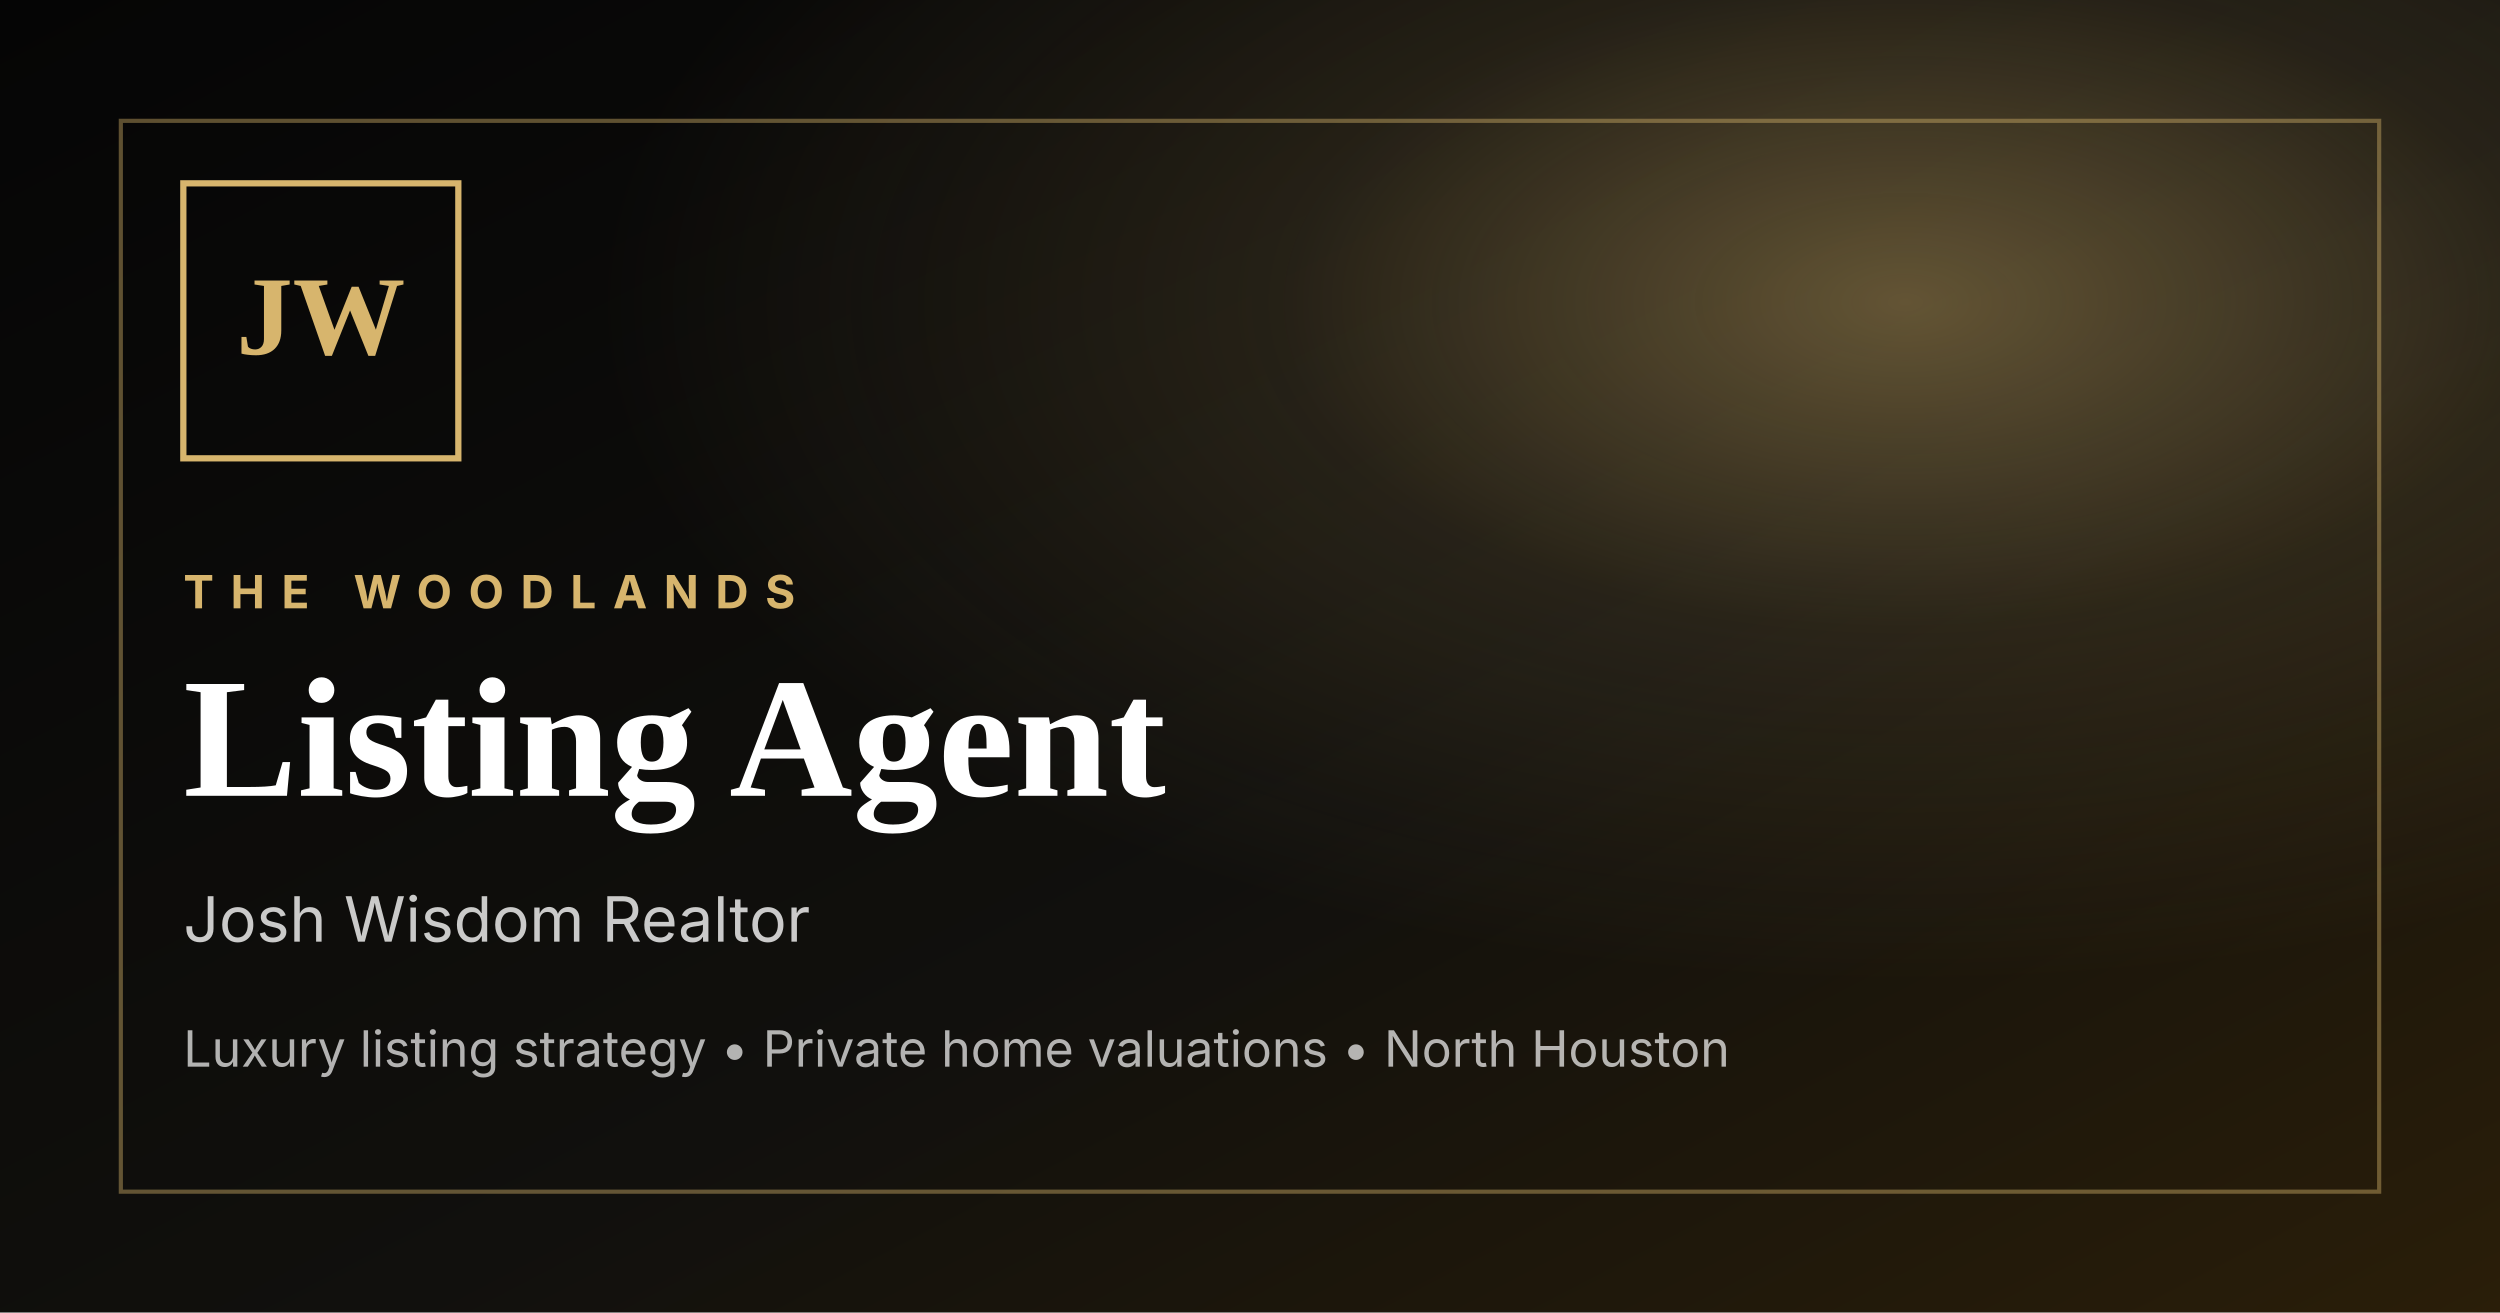
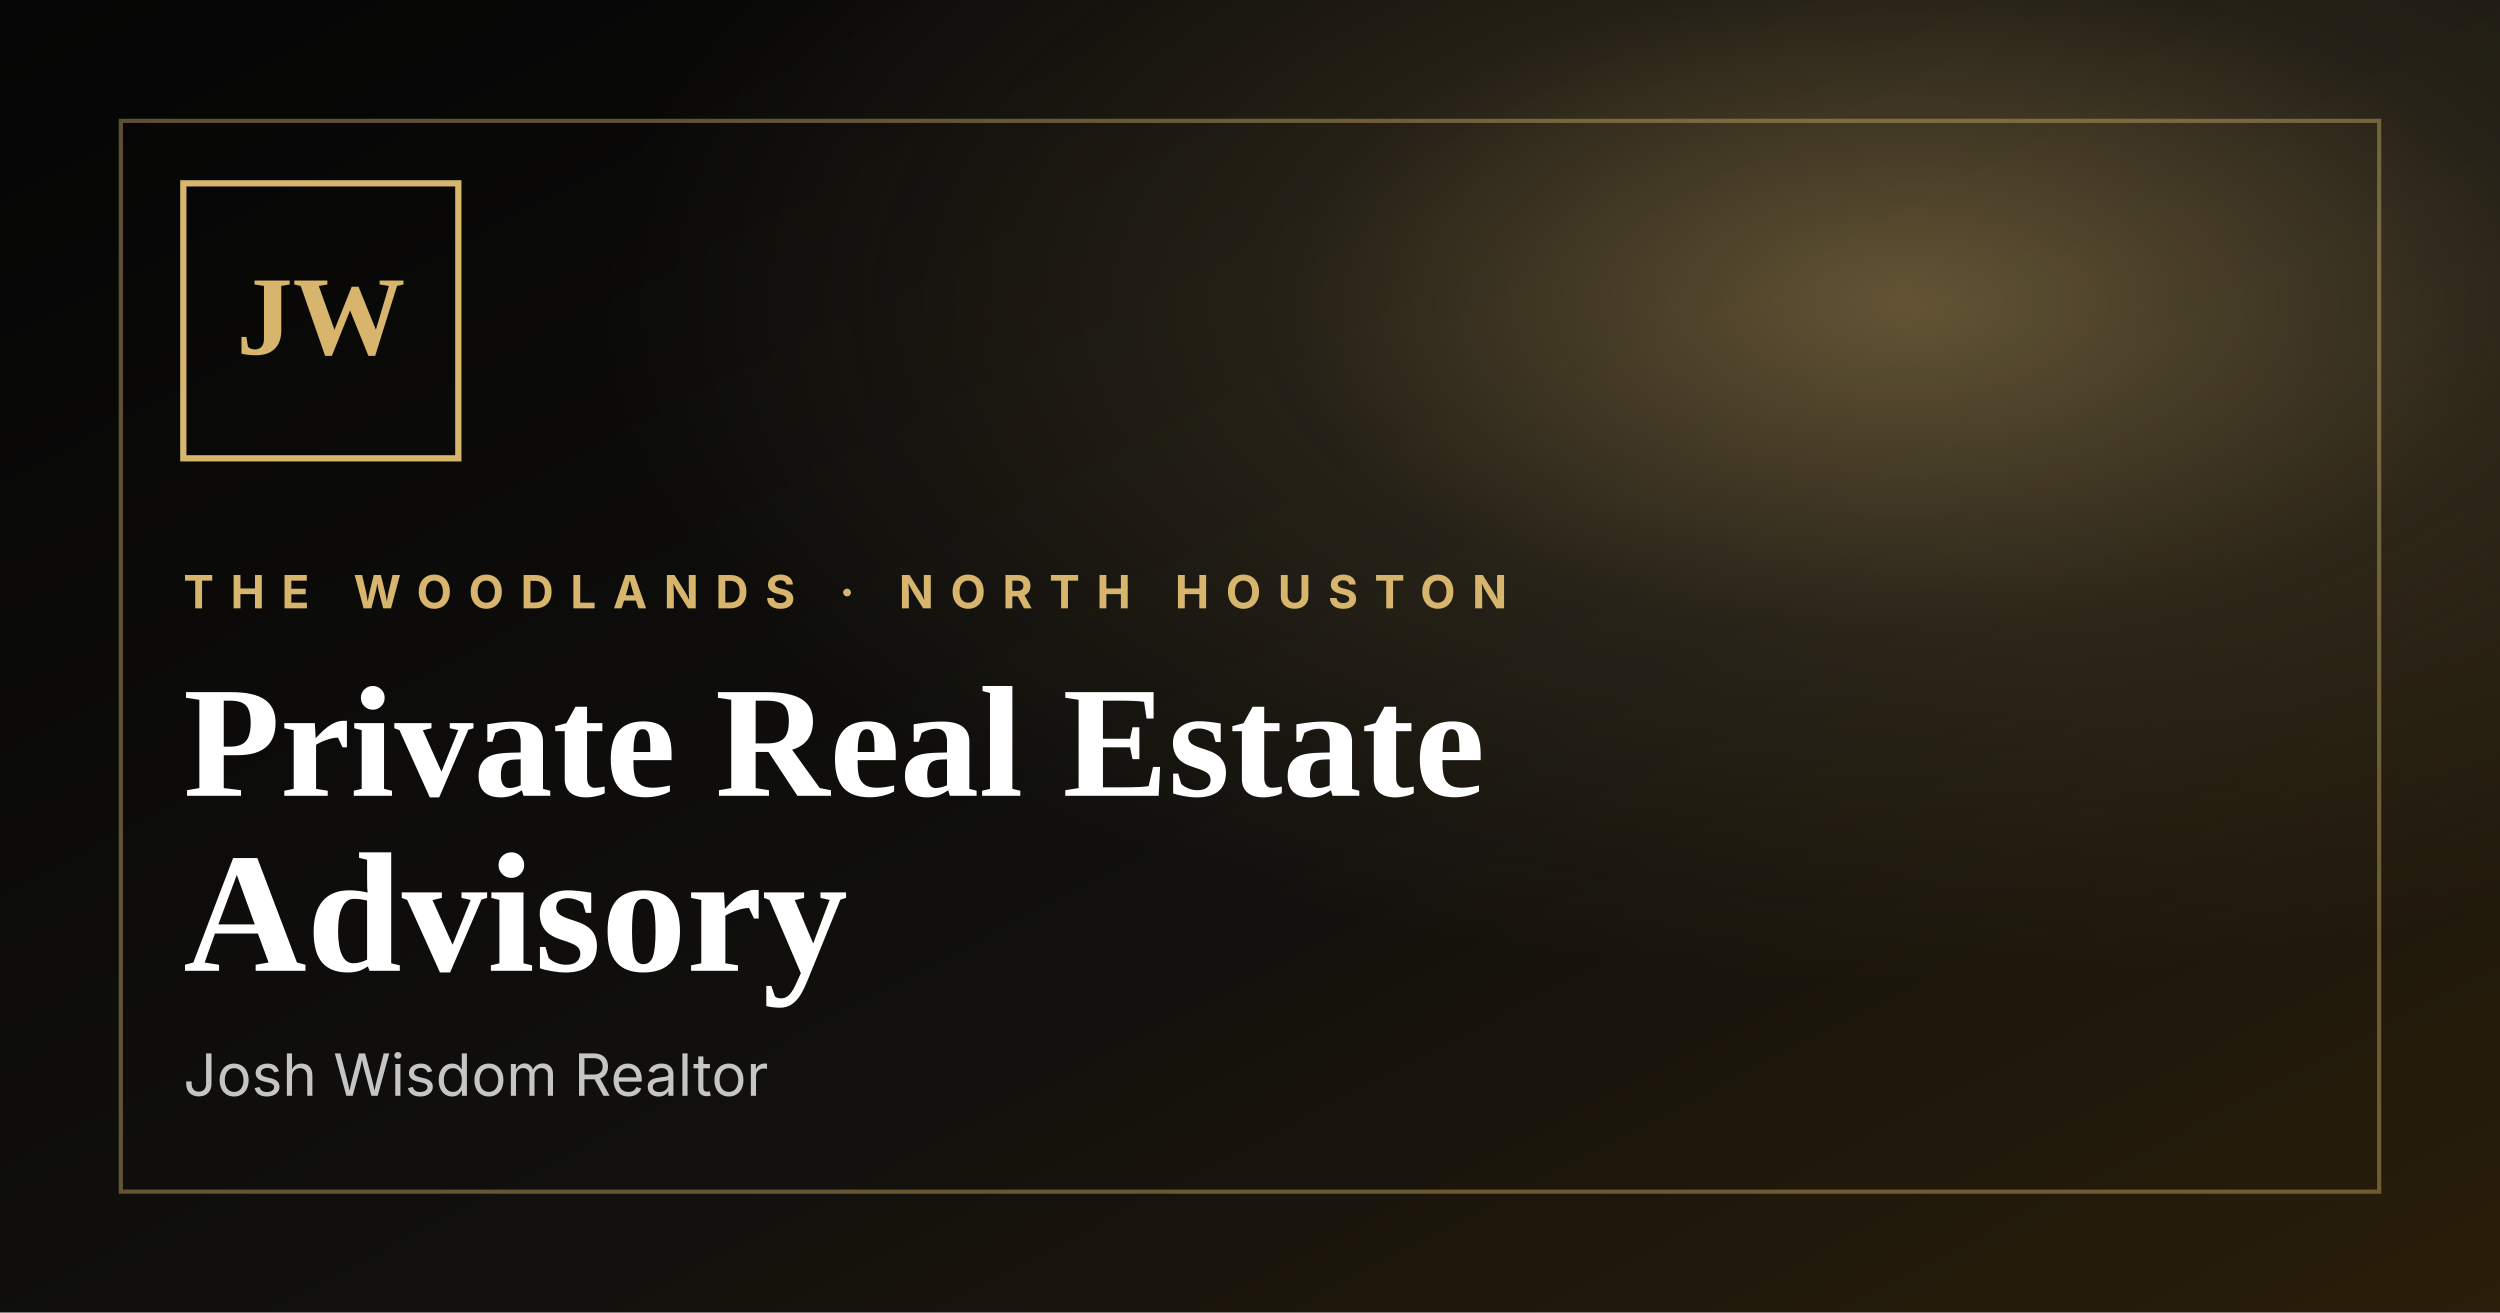
<svg xmlns="http://www.w3.org/2000/svg" width="1200" height="630" viewBox="0 0 1200 630" role="img" aria-labelledby="title desc">
  <defs>
    <linearGradient id="bg" x1="0" y1="0" x2="1" y2="1">
      <stop offset="0" stop-color="#050505" />
      <stop offset="0.58" stop-color="#11100d" />
      <stop offset="1" stop-color="#2a1e09" />
    </linearGradient>
    <radialGradient id="glow" cx="76%" cy="23%" r="52%">
      <stop offset="0" stop-color="#d7b56d" stop-opacity="0.42" />
      <stop offset="0.48" stop-color="#d7b56d" stop-opacity="0.12" />
      <stop offset="1" stop-color="#d7b56d" stop-opacity="0" />
    </radialGradient>
  </defs>
  <rect width="1200" height="630" fill="url(#bg)" />
  <rect width="1200" height="630" fill="url(#glow)" />
  <rect x="58" y="58" width="1084" height="514" fill="none" stroke="#d7b56d" stroke-opacity="0.42" stroke-width="2" />
  <rect x="88" y="88" width="132" height="132" fill="none" stroke="#d7b56d" stroke-width="3" />
  <text x="154" y="170" text-anchor="middle" font-family="Georgia, 'Times New Roman', serif" font-size="54" fill="#d7b56d" font-weight="700">JW</text>
-   <text x="88" y="292" font-family="Inter, Arial, sans-serif" font-size="22" letter-spacing="8" fill="#d7b56d" font-weight="700">THE WOODLANDS</text>
-   <text x="88" y="382" font-family="Georgia, 'Times New Roman', serif" font-size="82" fill="#ffffff" font-weight="700">Listing Agent</text>
-   <text x="88" y="452" font-family="Inter, Arial, sans-serif" font-size="30" fill="#ffffff" opacity="0.78">Josh Wisdom Realtor</text>
-   <text x="88" y="512" font-family="Inter, Arial, sans-serif" font-size="24" fill="#ffffff" opacity="0.68">Luxury listing strategy • Private home valuations • North Houston</text>
+   <text x="88" y="292" font-family="Inter, Arial, sans-serif" font-size="22" letter-spacing="8" fill="#d7b56d" font-weight="700">THE WOODLANDS · NORTH HOUSTON</text>
+   <text x="88" y="382" font-family="Georgia, 'Times New Roman', serif" font-size="76" fill="#ffffff" font-weight="700">Private Real Estate</text>
+   <text x="88" y="466" font-family="Georgia, 'Times New Roman', serif" font-size="82" fill="#ffffff" font-weight="700">Advisory</text>
+   <text x="88" y="526" font-family="Inter, Arial, sans-serif" font-size="28" fill="#ffffff" opacity="0.76">Josh Wisdom Realtor</text>
</svg>
